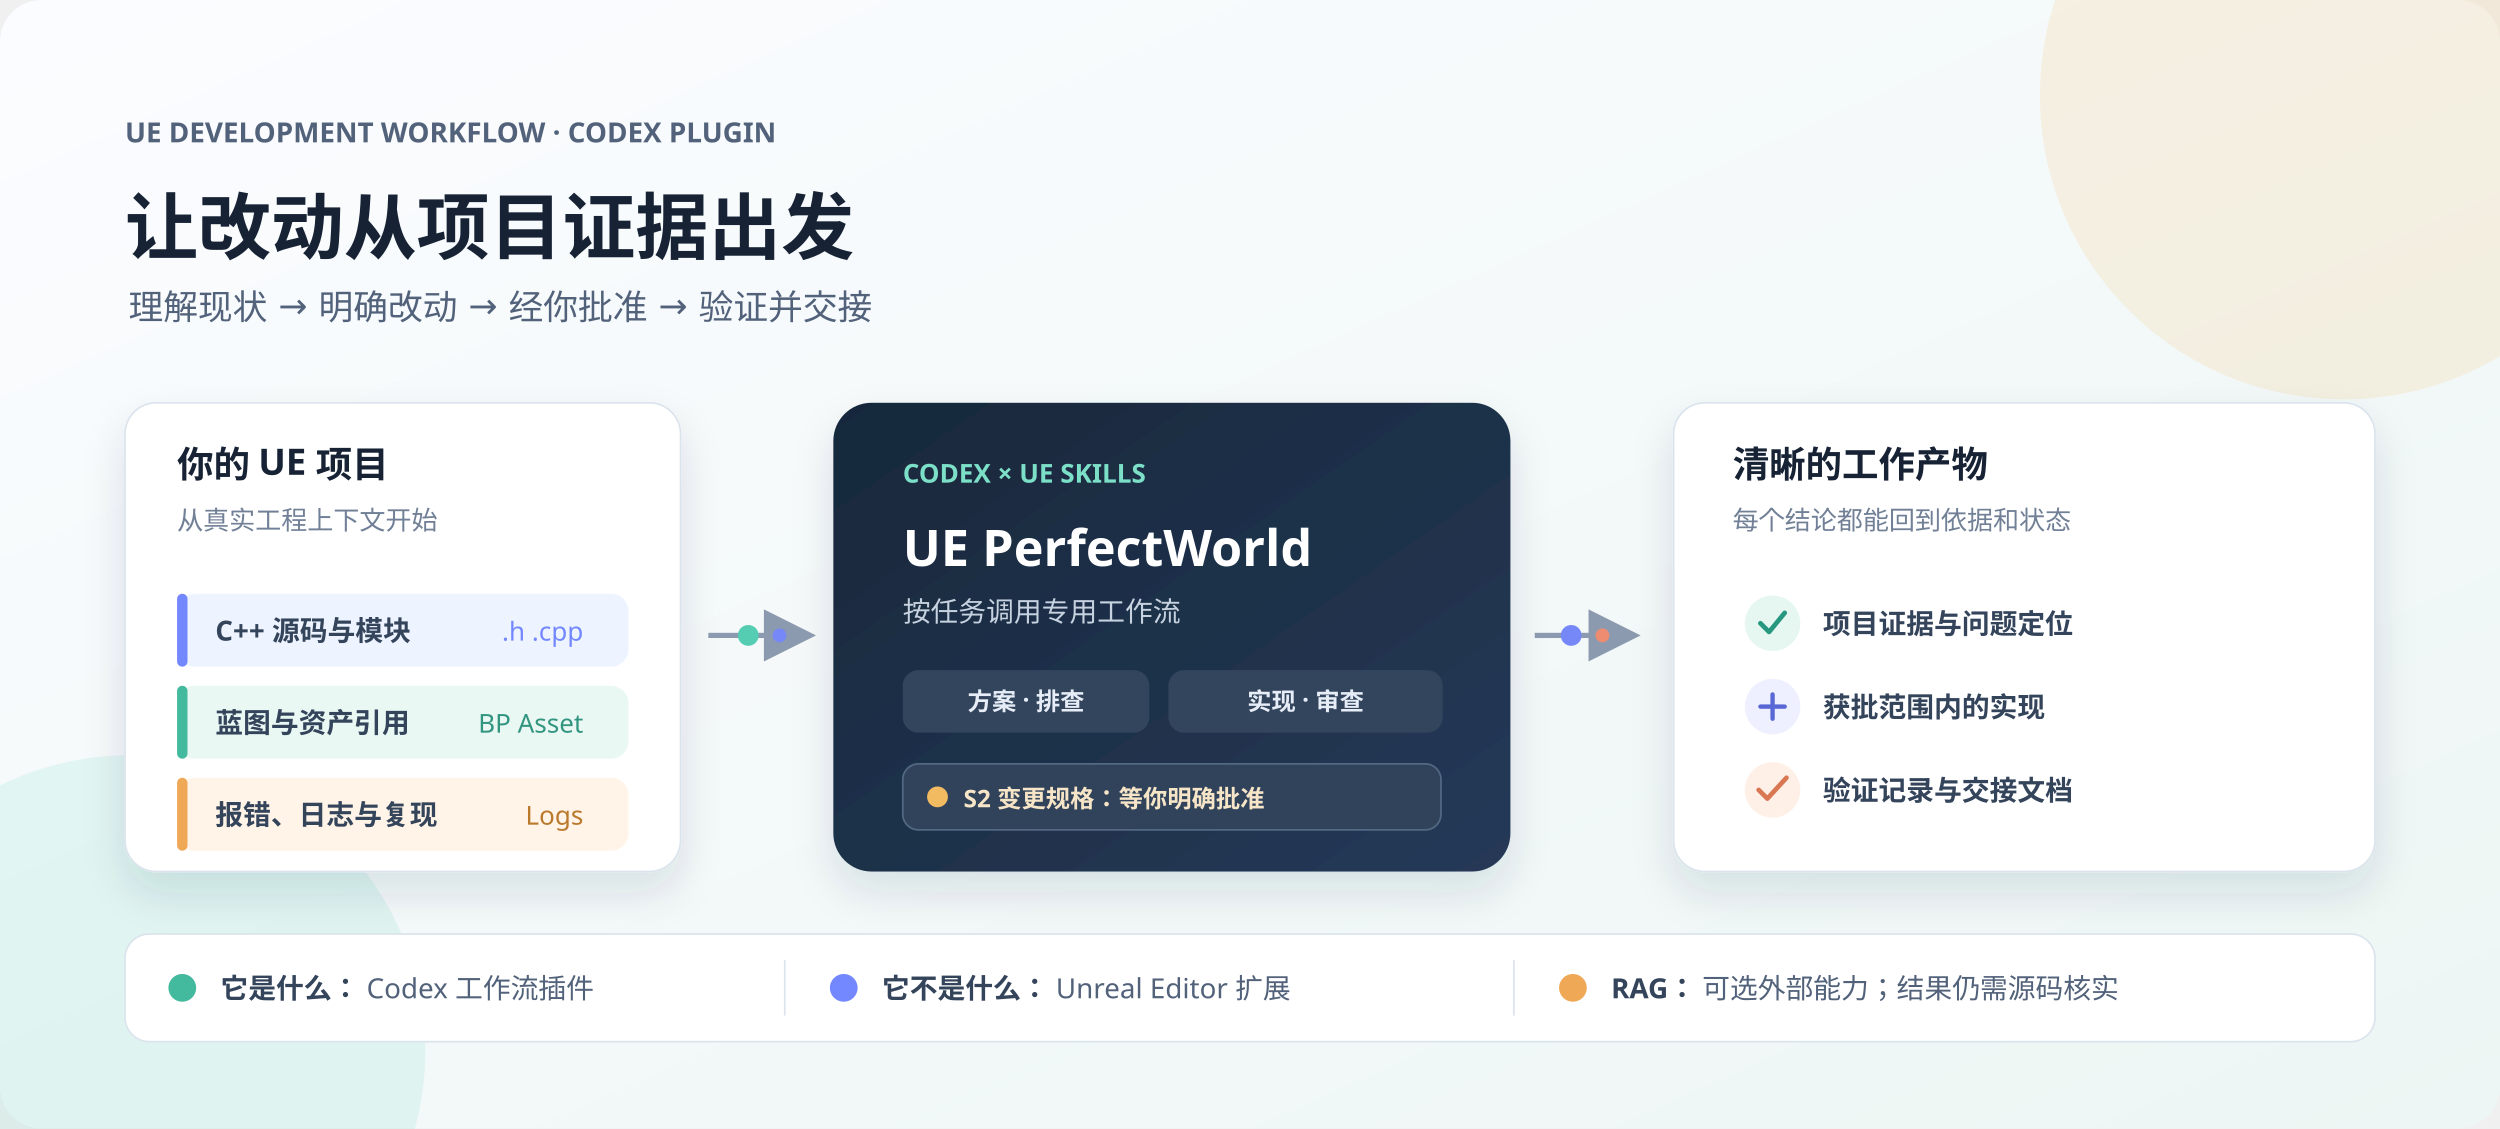
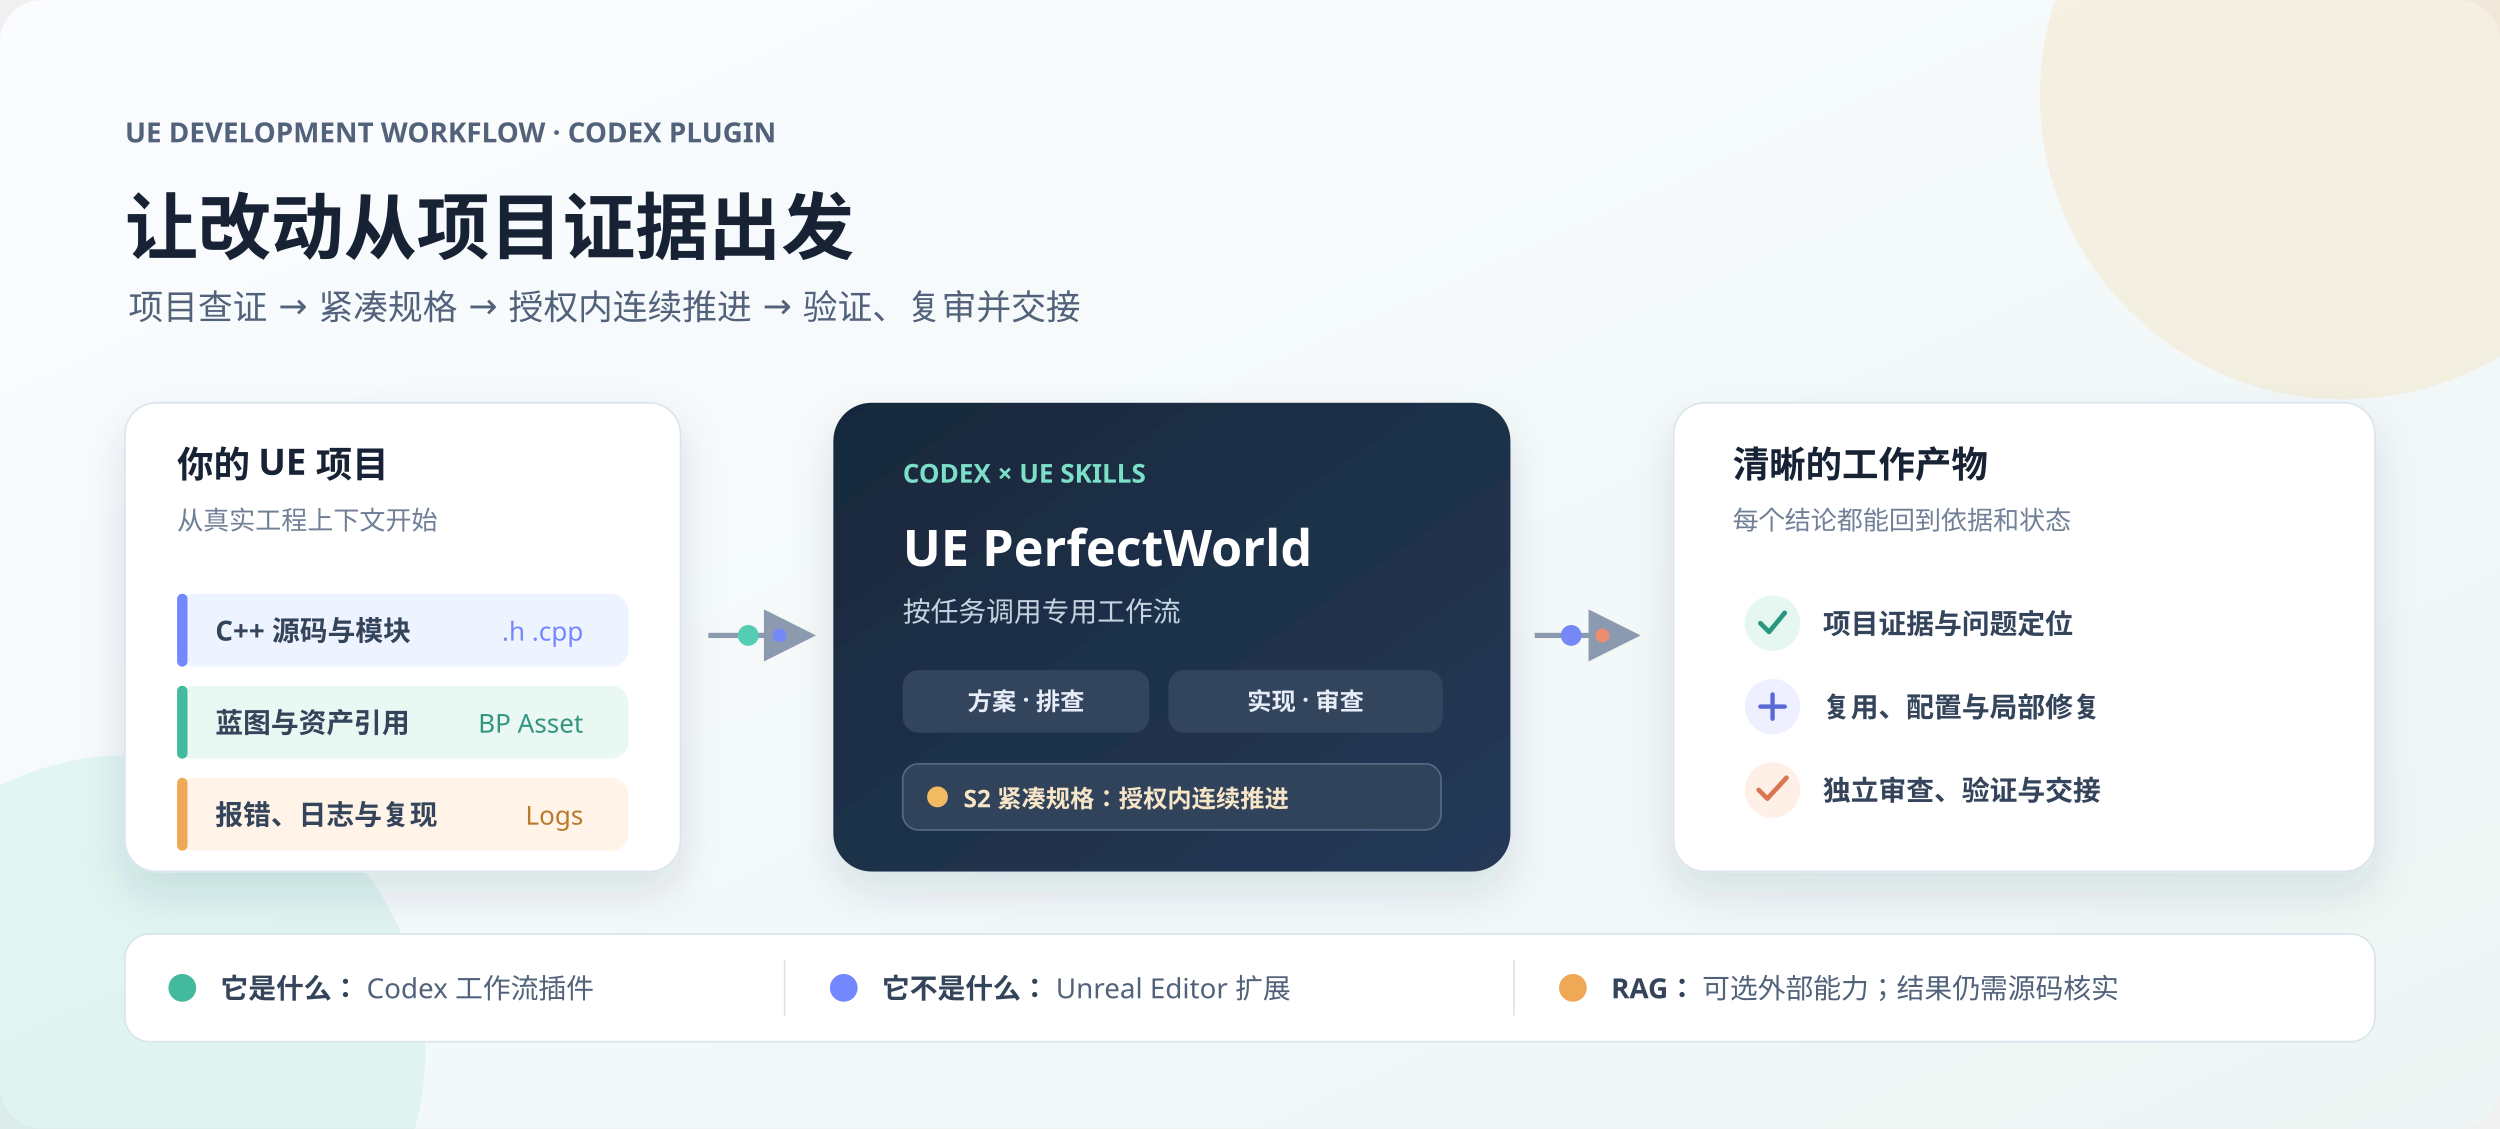
<svg xmlns="http://www.w3.org/2000/svg" width="1440" height="650" viewBox="0 0 1440 650" role="img" aria-labelledby="title desc">
  <defs>
    <linearGradient id="surface" x1="0" y1="0" x2="1" y2="1">
      <stop offset="0" stop-color="#fbfcff" />
      <stop offset="1" stop-color="#edf6f4" />
    </linearGradient>
    <linearGradient id="engine" x1="0" y1="0" x2="1" y2="1">
      <stop offset="0" stop-color="#18283b" />
      <stop offset="1" stop-color="#253958" />
    </linearGradient>
    <linearGradient id="flow" x1="0" y1="0" x2="1" y2="0">
      <stop offset="0" stop-color="#54cdb2" />
      <stop offset=".55" stop-color="#7688f8" />
      <stop offset="1" stop-color="#ed8c70" />
    </linearGradient>
    <filter id="shadow" x="-20%" y="-20%" width="140%" height="150%">
      <feDropShadow dx="0" dy="12" stdDeviation="12" flood-color="#24334b" flood-opacity=".12" />
    </filter>
    <marker id="arrow" markerWidth="10" markerHeight="10" refX="7" refY="5" orient="auto">
      <path d="M0 0L10 5L0 10z" fill="#8b9aae" />
    </marker>
  </defs>
  <rect width="1440" height="650" rx="24" fill="url(#surface)" />
  <circle cx="1350" cy="55" r="175" fill="#f3c374" opacity=".18" />
  <circle cx="75" cy="605" r="170" fill="#54cdb2" opacity=".13" />
  <text x="72" y="82" fill="#52627a" font-family="Segoe UI, Microsoft YaHei, sans-serif" font-size="16" font-weight="700">UE DEVELOPMENT WORKFLOW · CODEX PLUGIN</text>
  <text x="72" y="146" fill="#172335" font-family="Segoe UI, Microsoft YaHei, sans-serif" font-size="42" font-weight="700">让改动从项目证据出发</text>
-   <text x="74" y="184" fill="#52627a" font-family="Segoe UI, Microsoft YaHei, sans-serif" font-size="20">理解现状 → 明确改动 → 经你批准 → 验证并交接</text>
+   <text x="74" y="184" fill="#52627a" font-family="Segoe UI, Microsoft YaHei, sans-serif" font-size="20">项目查证 → 紧凑规格 → 授权内连续推进 → 验证、复审并交接</text>
  <g filter="url(#shadow)">
    <rect x="72" y="232" width="320" height="270" rx="18" fill="#ffffff" stroke="#dbe4ed" />
    <rect x="480" y="232" width="390" height="270" rx="22" fill="url(#engine)" />
    <rect x="964" y="232" width="404" height="270" rx="18" fill="#ffffff" stroke="#dbe4ed" />
  </g>
  <text x="102" y="275" fill="#172335" font-family="Segoe UI, Microsoft YaHei, sans-serif" font-size="21" font-weight="700">你的 UE 项目</text>
  <text x="102" y="305" fill="#718096" font-family="Segoe UI, Microsoft YaHei, sans-serif" font-size="15">从真实工程上下文开始</text>
  <g font-family="Segoe UI, Microsoft YaHei, sans-serif">
    <rect x="102" y="342" width="260" height="42" rx="10" fill="#eef4ff" />
    <rect x="102" y="342" width="6" height="42" rx="3" fill="#7387ff" />
    <text x="124" y="369" fill="#34445b" font-size="16" font-weight="600">C++ 源码与模块</text>
    <text x="336" y="369" fill="#7387ff" font-size="15" text-anchor="end">.h  .cpp</text>
    <rect x="102" y="395" width="260" height="42" rx="10" fill="#eaf8f4" />
    <rect x="102" y="395" width="6" height="42" rx="3" fill="#43b99d" />
    <text x="124" y="422" fill="#34445b" font-size="16" font-weight="600">蓝图与资产引用</text>
    <text x="336" y="422" fill="#32957f" font-size="15" text-anchor="end">BP  Asset</text>
    <rect x="102" y="448" width="260" height="42" rx="10" fill="#fff4e7" />
    <rect x="102" y="448" width="6" height="42" rx="3" fill="#efa856" />
    <text x="124" y="475" fill="#34445b" font-size="16" font-weight="600">报错、日志与复现</text>
    <text x="336" y="475" fill="#ba792d" font-size="15" text-anchor="end">Logs</text>
  </g>
  <path d="M408 366H461" fill="none" stroke="#8b9aae" stroke-width="3" marker-end="url(#arrow)" />
  <circle cx="431" cy="366" r="6" fill="#54cdb2" />
  <circle cx="449" cy="366" r="4" fill="#7688f8" />
  <text x="520" y="278" fill="#7ce0c8" font-family="Segoe UI, Microsoft YaHei, sans-serif" font-size="15" font-weight="700">CODEX × UE SKILLS</text>
  <text x="520" y="326" fill="#ffffff" font-family="Segoe UI, Microsoft YaHei, sans-serif" font-size="29" font-weight="700">UE PerfectWorld</text>
  <text x="520" y="358" fill="#c7d2e0" font-family="Segoe UI, Microsoft YaHei, sans-serif" font-size="16">按任务调用专用工作流</text>
  <g font-family="Segoe UI, Microsoft YaHei, sans-serif" font-size="14" font-weight="600">
    <rect x="520" y="386" width="142" height="36" rx="9" fill="#33445d" />
    <text x="591" y="409" fill="#e6edf7" text-anchor="middle">方案 · 排查</text>
    <rect x="673" y="386" width="158" height="36" rx="9" fill="#33445d" />
    <text x="752" y="409" fill="#e6edf7" text-anchor="middle">实现 · 审查</text>
  </g>
  <rect x="520" y="440" width="310" height="38" rx="9" fill="#30435b" stroke="#536983" />
  <circle cx="540" cy="459" r="6" fill="#f2bb62" />
-   <text x="555" y="465" fill="#f7e5c7" font-family="Segoe UI, Microsoft YaHei, sans-serif" font-size="14" font-weight="600">S2 变更规格：等你明确批准</text>
+   <text x="555" y="465" fill="#f7e5c7" font-family="Segoe UI, Microsoft YaHei, sans-serif" font-size="14" font-weight="600">S2 紧凑规格：授权内连续推进</text>
  <path d="M884 366H936" fill="none" stroke="#8b9aae" stroke-width="3" marker-end="url(#arrow)" />
  <circle cx="905" cy="366" r="6" fill="#7688f8" />
  <circle cx="923" cy="366" r="4" fill="#ed8c70" />
  <text x="998" y="275" fill="#172335" font-family="Segoe UI, Microsoft YaHei, sans-serif" font-size="21" font-weight="700">清晰的工作产物</text>
  <text x="998" y="305" fill="#718096" font-family="Segoe UI, Microsoft YaHei, sans-serif" font-size="15">每个结论都能回到依据和状态</text>
  <g font-family="Segoe UI, Microsoft YaHei, sans-serif">
    <circle cx="1021" cy="359" r="16" fill="#e6f7f2" />
    <path d="M1014 359l5 5 9-11" fill="none" stroke="#27977f" stroke-width="2.7" stroke-linecap="round" stroke-linejoin="round" />
    <text x="1050" y="365" fill="#34445b" font-size="16" font-weight="600">项目证据与问题定位</text>
    <circle cx="1021" cy="407" r="16" fill="#eef0ff" />
    <path d="M1014 407h14M1021 400v14" stroke="#5968d5" stroke-width="2.5" stroke-linecap="round" />
-     <text x="1050" y="413" fill="#34445b" font-size="16" font-weight="600">获批范围内的实现</text>
+     <text x="1050" y="413" fill="#34445b" font-size="16" font-weight="600">复用、配置与局部修复</text>
    <circle cx="1021" cy="455" r="16" fill="#fff0e7" />
    <path d="M1013 455l5 5 11-12" fill="none" stroke="#d97752" stroke-width="2.7" stroke-linecap="round" stroke-linejoin="round" />
-     <text x="1050" y="461" fill="#34445b" font-size="16" font-weight="600">验证记录与交接文档</text>
+     <text x="1050" y="461" fill="#34445b" font-size="16" font-weight="600">独立审查、验证与交接</text>
  </g>
  <rect x="72" y="538" width="1296" height="62" rx="14" fill="#ffffff" stroke="#dbe4ed" />
  <circle cx="105" cy="569" r="8" fill="#43b99d" />
  <text x="127" y="575" fill="#52627a" font-family="Segoe UI, Microsoft YaHei, sans-serif" font-size="16">
    <tspan font-weight="700" fill="#34445b">它是什么：</tspan>
    Codex 工作流插件
  </text>
  <line x1="452" y1="553" x2="452" y2="585" stroke="#dbe4ed" />
  <circle cx="486" cy="569" r="8" fill="#7387ff" />
  <text x="508" y="575" fill="#52627a" font-family="Segoe UI, Microsoft YaHei, sans-serif" font-size="16">
    <tspan font-weight="700" fill="#34445b">它不是什么：</tspan>
    Unreal Editor 扩展
  </text>
  <line x1="872" y1="553" x2="872" y2="585" stroke="#dbe4ed" />
  <circle cx="906" cy="569" r="8" fill="#efa856" />
  <text x="928" y="575" fill="#52627a" font-family="Segoe UI, Microsoft YaHei, sans-serif" font-size="16">
    <tspan font-weight="700" fill="#34445b">RAG：</tspan>
    可选外部能力；结果仍需源码核实
  </text>
  <path d="M72 624H1368" stroke="url(#flow)" stroke-width="4" stroke-linecap="round" />
</svg>
